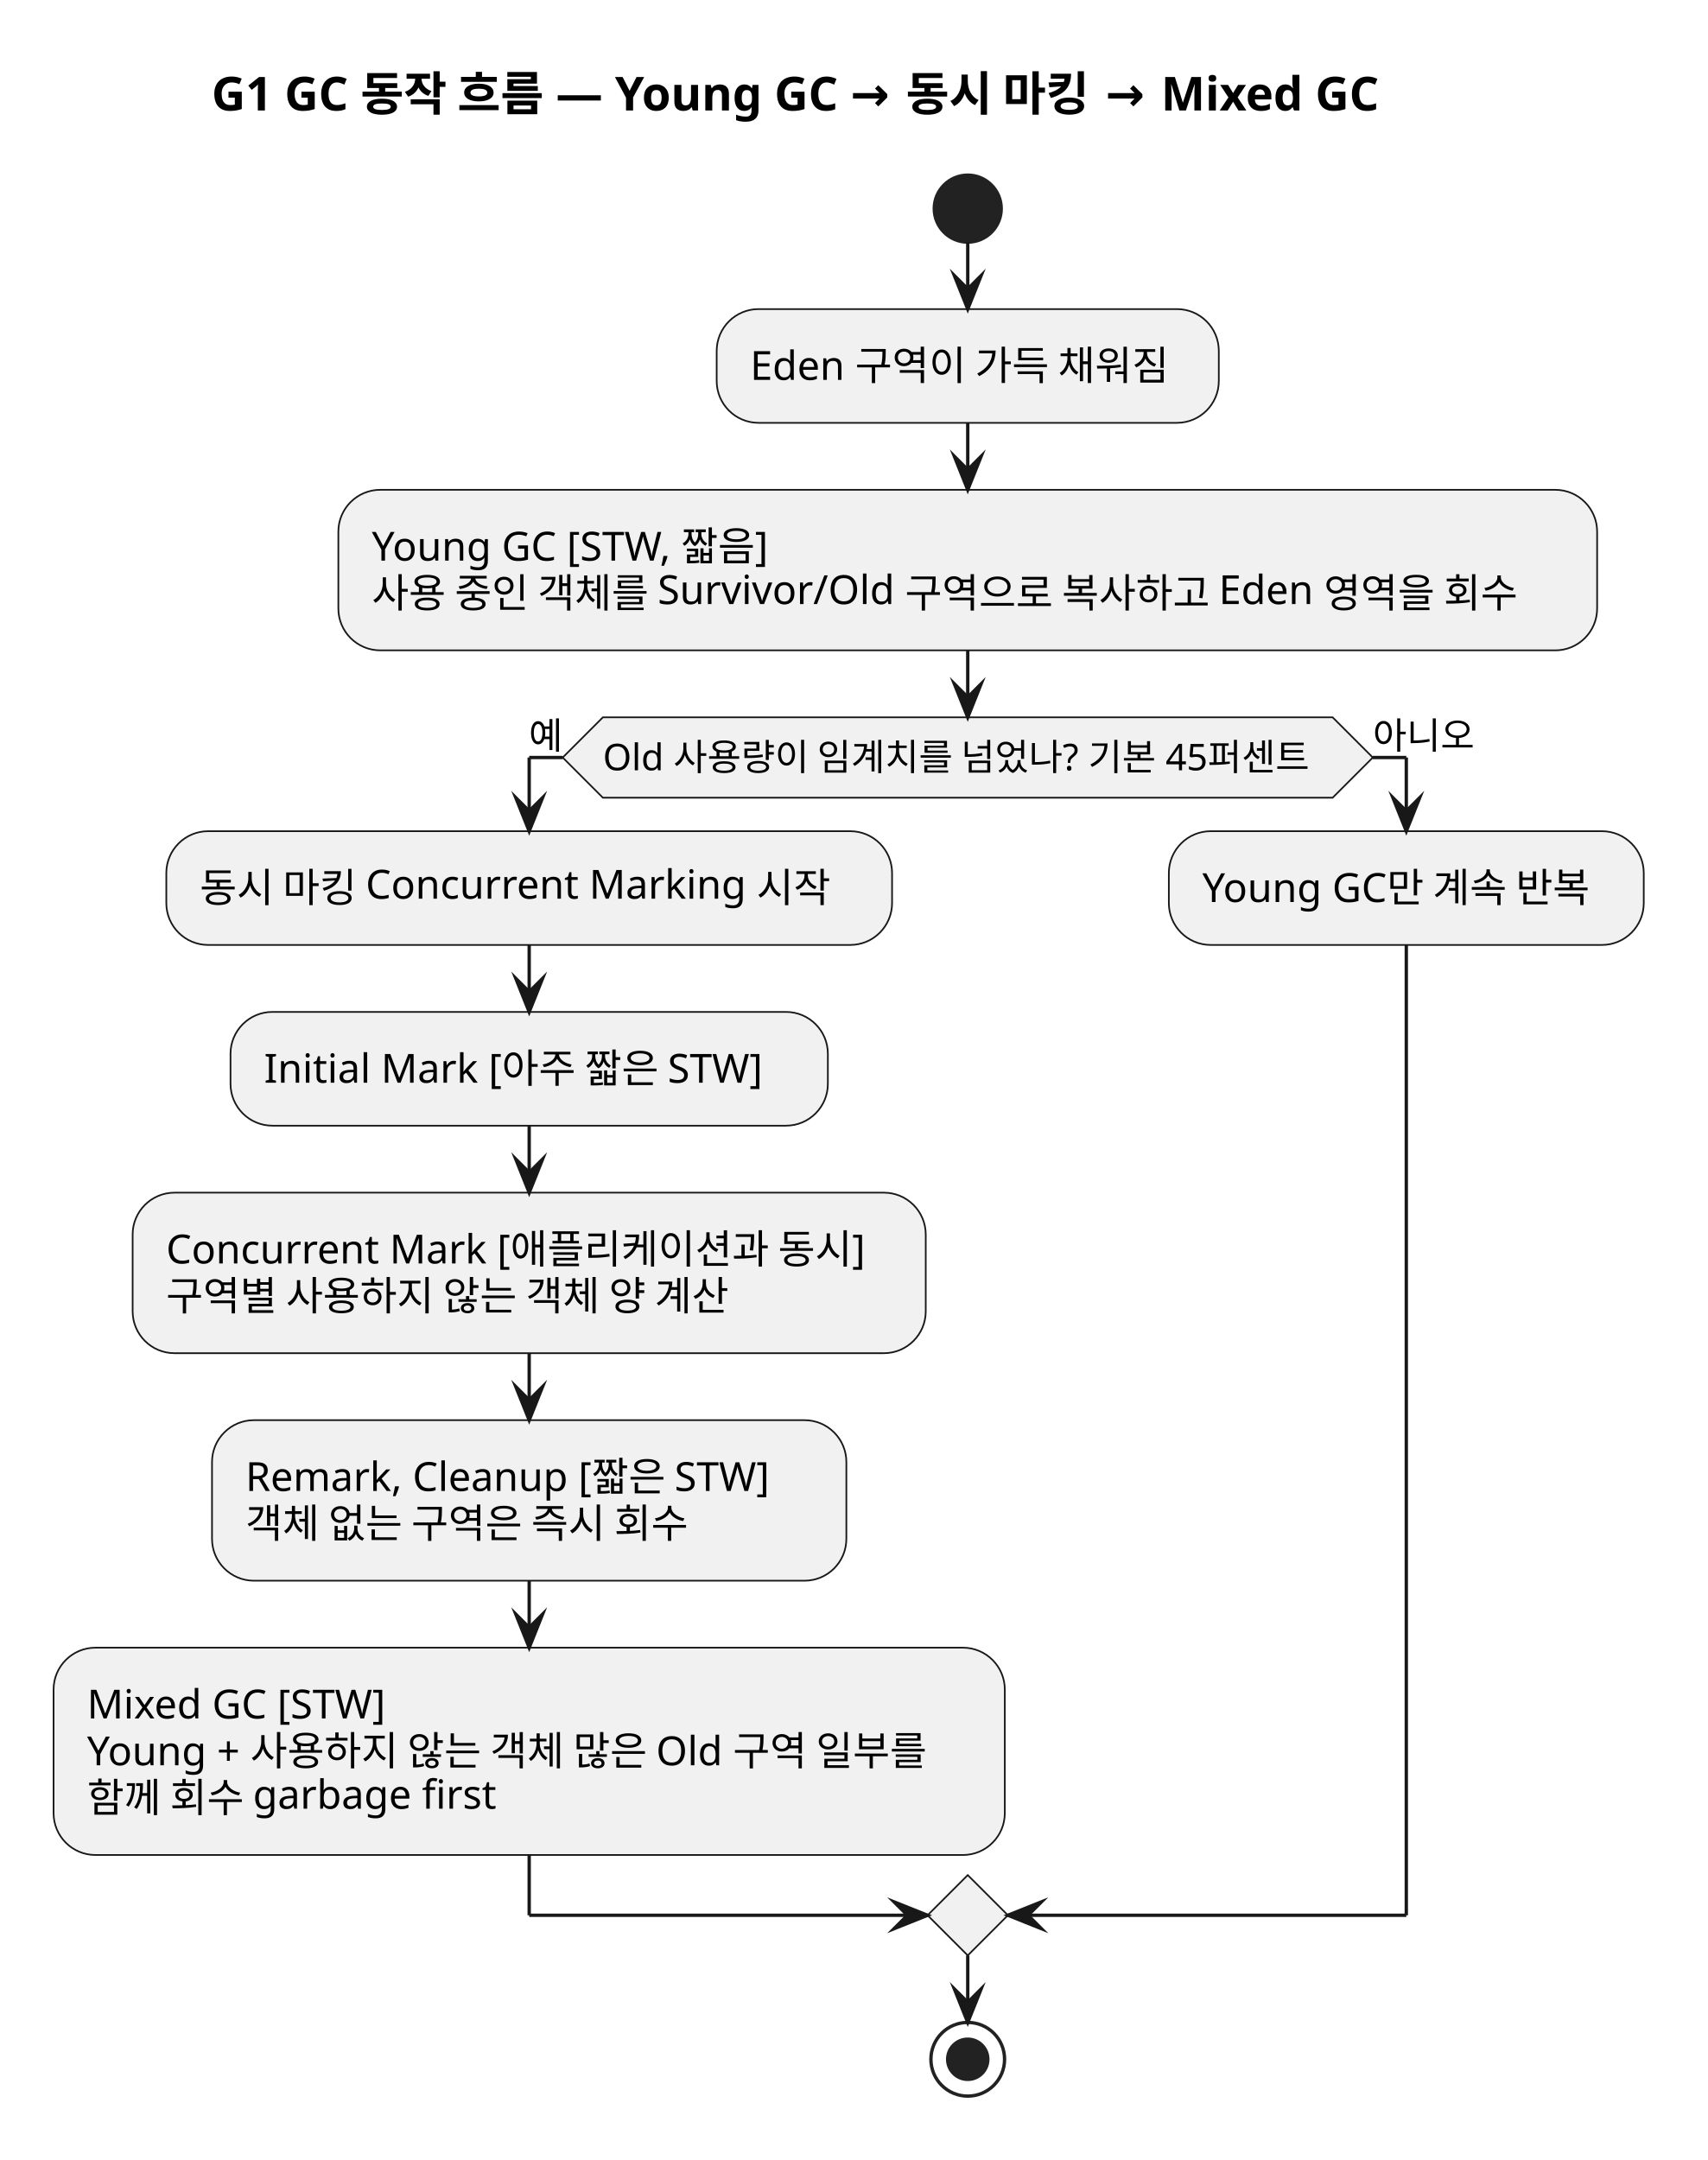
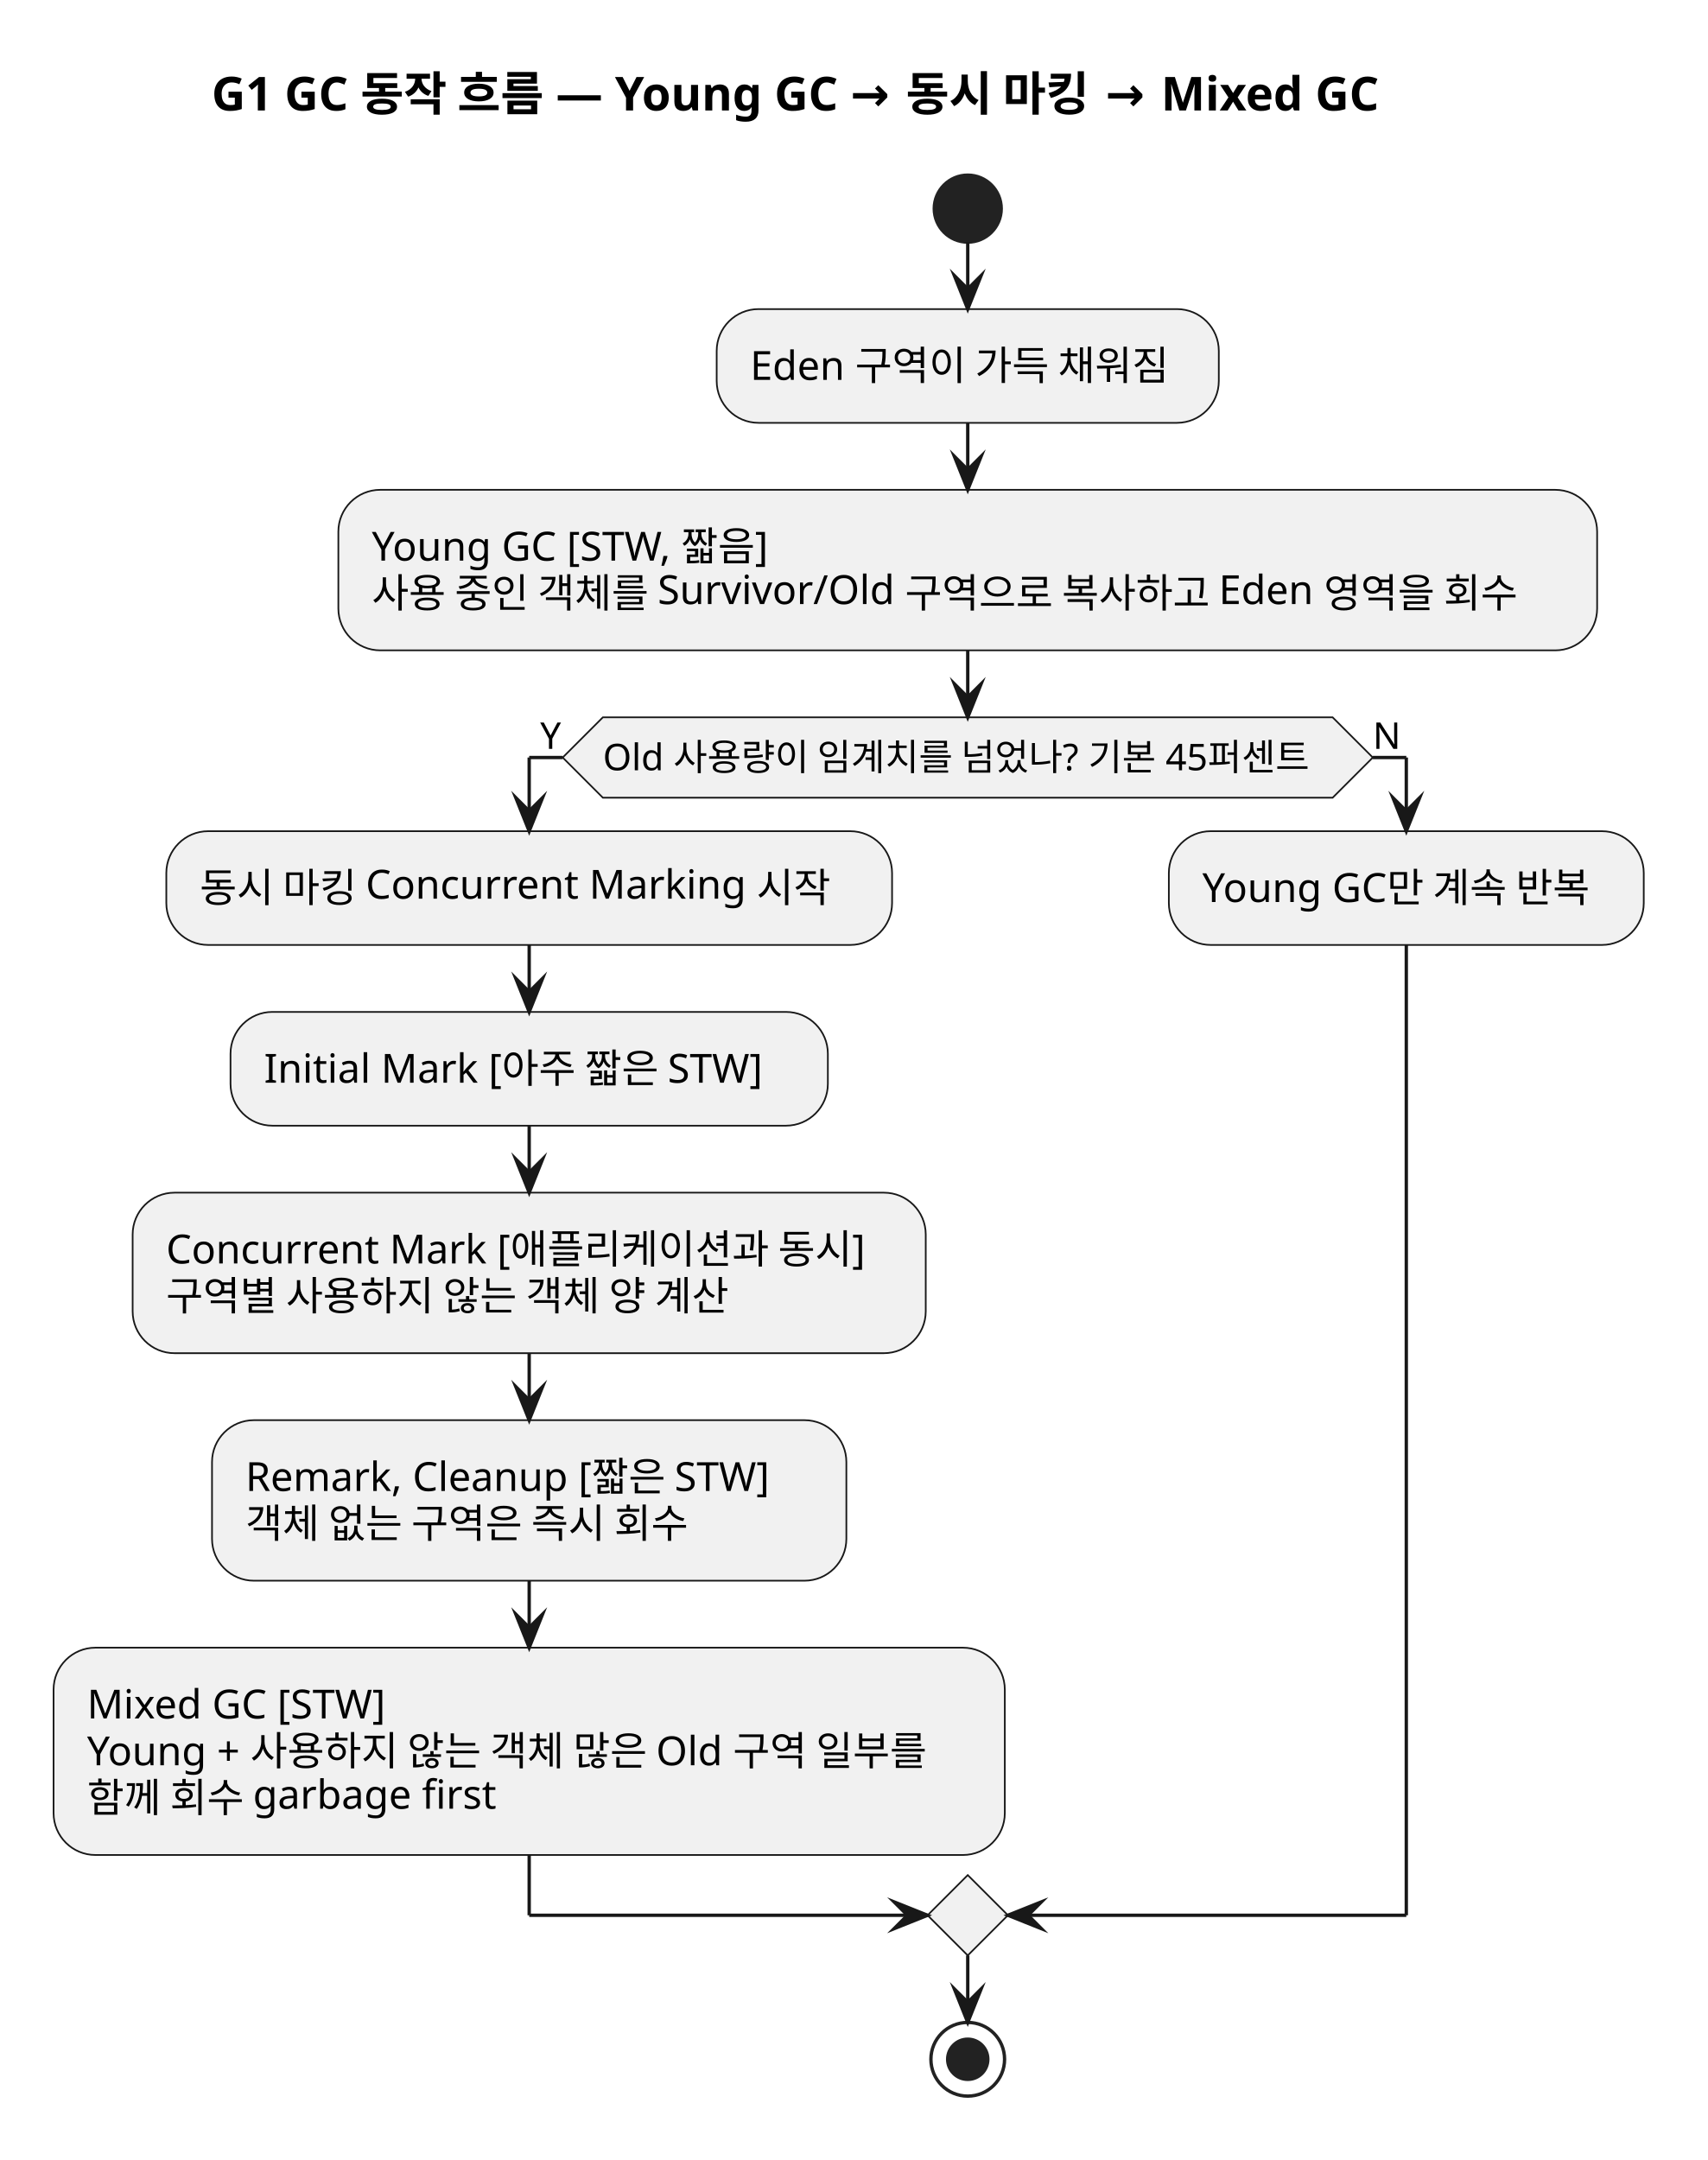
<svg xmlns="http://www.w3.org/2000/svg" version="1.1" data-diagram-type="ACTIVITY" style="width:510px;height:645px;background:#FFFFFF;" width="510px" height="645px" viewBox="0 0 510 645" zoomAndPan="magnify" preserveAspectRatio="none" contentStyleType="text/css">
  <defs />
  <g font-family="sans-serif" lengthAdjust="spacing">
    <g class="title" data-source-line="1">
      <text x="63.186" y="32.995" fill="#000" font-size="14" textLength="382.506" font-weight="700">G1 GC 동작 흐름 — Young GC → 동시 마킹 → Mixed GC</text>
    </g>
    <ellipse cx="289.001" cy="62.297" rx="10" ry="10" fill="#222" style="stroke:#222;stroke-width:1;" />
    <rect x="214.025" y="92.297" width="149.952" height="33.969" fill="#F1F1F1" style="stroke:#181818;stroke-width:0.5;" rx="12.5" ry="12.5" />
    <text x="224.025" y="113.436" fill="#000" font-size="12" textLength="129.952">Eden 구역이 가득 채워짐</text>
    <rect x="101.044" y="146.266" width="375.913" height="47.938" fill="#F1F1F1" style="stroke:#181818;stroke-width:0.5;" rx="12.5" ry="12.5" />
    <text x="111.044" y="167.404" fill="#000" font-size="12" textLength="128.691">Young GC [STW, 짧음]</text>
    <text x="111.044" y="181.373" fill="#000" font-size="12" textLength="355.913">사용 중인 객체를 Survivor/Old 구역으로 복사하고 Eden 영역을 회수</text>
    <polygon points="180.034,214.203,397.968,214.203,409.968,226.203,397.968,238.203,180.034,238.203,168.034,226.203,180.034,214.203" fill="#F1F1F1" style="stroke:#181818;stroke-width:0.5;stroke-linejoin:miter;stroke-miterlimit:10;" />
    <text x="180.034" y="230.011" fill="#000" font-size="11" textLength="217.934">Old 사용량이 임계치를 넘었나? 기본 45퍼센트</text>
-     <text x="157.914" y="223.609" fill="#000" font-size="11">예</text>
-     <text x="409.968" y="223.609" fill="#000" font-size="11" textLength="30.36">아니오</text>
+     <text x="161.315" y="223.609" fill="#000" font-size="11">Y</text>
+     <text x="409.968" y="223.609" fill="#000" font-size="11">N</text>
    <rect x="49.667" y="248.203" width="216.735" height="33.969" fill="#F1F1F1" style="stroke:#181818;stroke-width:0.5;" rx="12.5" ry="12.5" />
    <text x="59.667" y="269.342" fill="#000" font-size="12" textLength="196.735">동시 마킹 Concurrent Marking 시작</text>
    <rect x="68.84" y="302.172" width="178.389" height="33.969" fill="#F1F1F1" style="stroke:#181818;stroke-width:0.5;" rx="12.5" ry="12.5" />
    <text x="78.84" y="323.311" fill="#000" font-size="12" textLength="158.389">Initial Mark [아주 짧은 STW]</text>
    <rect x="39.61" y="356.141" width="236.847" height="47.938" fill="#F1F1F1" style="stroke:#181818;stroke-width:0.5;" rx="12.5" ry="12.5" />
    <text x="49.61" y="377.279" fill="#000" font-size="12" textLength="216.847">Concurrent Mark [애플리케이션과 동시]</text>
    <text x="49.61" y="391.248" fill="#000" font-size="12" textLength="173.633">구역별 사용하지 않는 객체 양 계산</text>
    <rect x="63.315" y="424.078" width="189.438" height="47.938" fill="#F1F1F1" style="stroke:#181818;stroke-width:0.5;" rx="12.5" ry="12.5" />
    <text x="73.315" y="445.217" fill="#000" font-size="12" textLength="169.438">Remark, Cleanup [짧은 STW]</text>
    <text x="73.315" y="459.186" fill="#000" font-size="12" textLength="136.699">객체 없는 구역은 즉시 회수</text>
    <rect x="16" y="492.016" width="284.068" height="61.906" fill="#F1F1F1" style="stroke:#181818;stroke-width:0.5;" rx="12.5" ry="12.5" />
    <text x="26" y="513.154" fill="#000" font-size="12" textLength="97.271">Mixed GC [STW]</text>
    <text x="26" y="527.123" fill="#000" font-size="12" textLength="264.068">Young + 사용하지 않는 객체 많은 Old 구역 일부를</text>
    <text x="26" y="541.092" fill="#000" font-size="12" textLength="128.928">함께 회수 garbage first</text>
    <rect x="349.057" y="248.203" width="141.822" height="33.969" fill="#F1F1F1" style="stroke:#181818;stroke-width:0.5;" rx="12.5" ry="12.5" />
    <text x="359.057" y="269.342" fill="#000" font-size="12" textLength="121.822">Young GC만 계속 반복</text>
    <polygon points="289.001,559.922,301.001,571.922,289.001,583.922,277.001,571.922,289.001,559.922" fill="#F1F1F1" style="stroke:#181818;stroke-width:0.5;stroke-linejoin:miter;stroke-miterlimit:10;" />
    <ellipse cx="289.001" cy="614.922" rx="11" ry="11" fill="none" style="stroke:#222;stroke-width:1;" />
    <ellipse cx="289.001" cy="614.922" rx="6" ry="6" fill="#222" style="stroke:#222;stroke-width:1;" />
    <line x1="289.001" y1="72.297" x2="289.001" y2="92.297" style="stroke:#181818;stroke-width:1;" />
    <polygon points="285.001,82.297,289.001,92.297,293.001,82.297,289.001,86.297" fill="#181818" style="stroke:#181818;stroke-width:1;stroke-linejoin:miter;stroke-miterlimit:10;" />
    <line x1="289.001" y1="126.266" x2="289.001" y2="146.266" style="stroke:#181818;stroke-width:1;" />
    <polygon points="285.001,136.266,289.001,146.266,293.001,136.266,289.001,140.266" fill="#181818" style="stroke:#181818;stroke-width:1;stroke-linejoin:miter;stroke-miterlimit:10;" />
    <line x1="158.034" y1="282.172" x2="158.034" y2="302.172" style="stroke:#181818;stroke-width:1;" />
    <polygon points="154.034,292.172,158.034,302.172,162.034,292.172,158.034,296.172" fill="#181818" style="stroke:#181818;stroke-width:1;stroke-linejoin:miter;stroke-miterlimit:10;" />
    <line x1="158.034" y1="336.141" x2="158.034" y2="356.141" style="stroke:#181818;stroke-width:1;" />
    <polygon points="154.034,346.141,158.034,356.141,162.034,346.141,158.034,350.141" fill="#181818" style="stroke:#181818;stroke-width:1;stroke-linejoin:miter;stroke-miterlimit:10;" />
    <line x1="158.034" y1="404.078" x2="158.034" y2="424.078" style="stroke:#181818;stroke-width:1;" />
    <polygon points="154.034,414.078,158.034,424.078,162.034,414.078,158.034,418.078" fill="#181818" style="stroke:#181818;stroke-width:1;stroke-linejoin:miter;stroke-miterlimit:10;" />
    <line x1="158.034" y1="472.016" x2="158.034" y2="492.016" style="stroke:#181818;stroke-width:1;" />
    <polygon points="154.034,482.016,158.034,492.016,162.034,482.016,158.034,486.016" fill="#181818" style="stroke:#181818;stroke-width:1;stroke-linejoin:miter;stroke-miterlimit:10;" />
    <line x1="168.034" y1="226.203" x2="158.034" y2="226.203" style="stroke:#181818;stroke-width:1;" />
    <line x1="158.034" y1="226.203" x2="158.034" y2="248.203" style="stroke:#181818;stroke-width:1;" />
    <polygon points="154.034,238.203,158.034,248.203,162.034,238.203,158.034,242.203" fill="#181818" style="stroke:#181818;stroke-width:1;stroke-linejoin:miter;stroke-miterlimit:10;" />
    <line x1="409.968" y1="226.203" x2="419.968" y2="226.203" style="stroke:#181818;stroke-width:1;" />
    <line x1="419.968" y1="226.203" x2="419.968" y2="248.203" style="stroke:#181818;stroke-width:1;" />
    <polygon points="415.968,238.203,419.968,248.203,423.968,238.203,419.968,242.203" fill="#181818" style="stroke:#181818;stroke-width:1;stroke-linejoin:miter;stroke-miterlimit:10;" />
    <line x1="158.034" y1="553.922" x2="158.034" y2="571.922" style="stroke:#181818;stroke-width:1;" />
    <line x1="158.034" y1="571.922" x2="277.001" y2="571.922" style="stroke:#181818;stroke-width:1;" />
    <polygon points="267.001,567.922,277.001,571.922,267.001,575.922,271.001,571.922" fill="#181818" style="stroke:#181818;stroke-width:1;stroke-linejoin:miter;stroke-miterlimit:10;" />
    <line x1="419.968" y1="282.172" x2="419.968" y2="571.922" style="stroke:#181818;stroke-width:1;" />
    <line x1="419.968" y1="571.922" x2="301.001" y2="571.922" style="stroke:#181818;stroke-width:1;" />
    <polygon points="311.001,567.922,301.001,571.922,311.001,575.922,307.001,571.922" fill="#181818" style="stroke:#181818;stroke-width:1;stroke-linejoin:miter;stroke-miterlimit:10;" />
    <line x1="289.001" y1="194.203" x2="289.001" y2="214.203" style="stroke:#181818;stroke-width:1;" />
    <polygon points="285.001,204.203,289.001,214.203,293.001,204.203,289.001,208.203" fill="#181818" style="stroke:#181818;stroke-width:1;stroke-linejoin:miter;stroke-miterlimit:10;" />
    <line x1="289.001" y1="583.922" x2="289.001" y2="603.922" style="stroke:#181818;stroke-width:1;" />
    <polygon points="285.001,593.922,289.001,603.922,293.001,593.922,289.001,597.922" fill="#181818" style="stroke:#181818;stroke-width:1;stroke-linejoin:miter;stroke-miterlimit:10;" />
  </g>
</svg>
